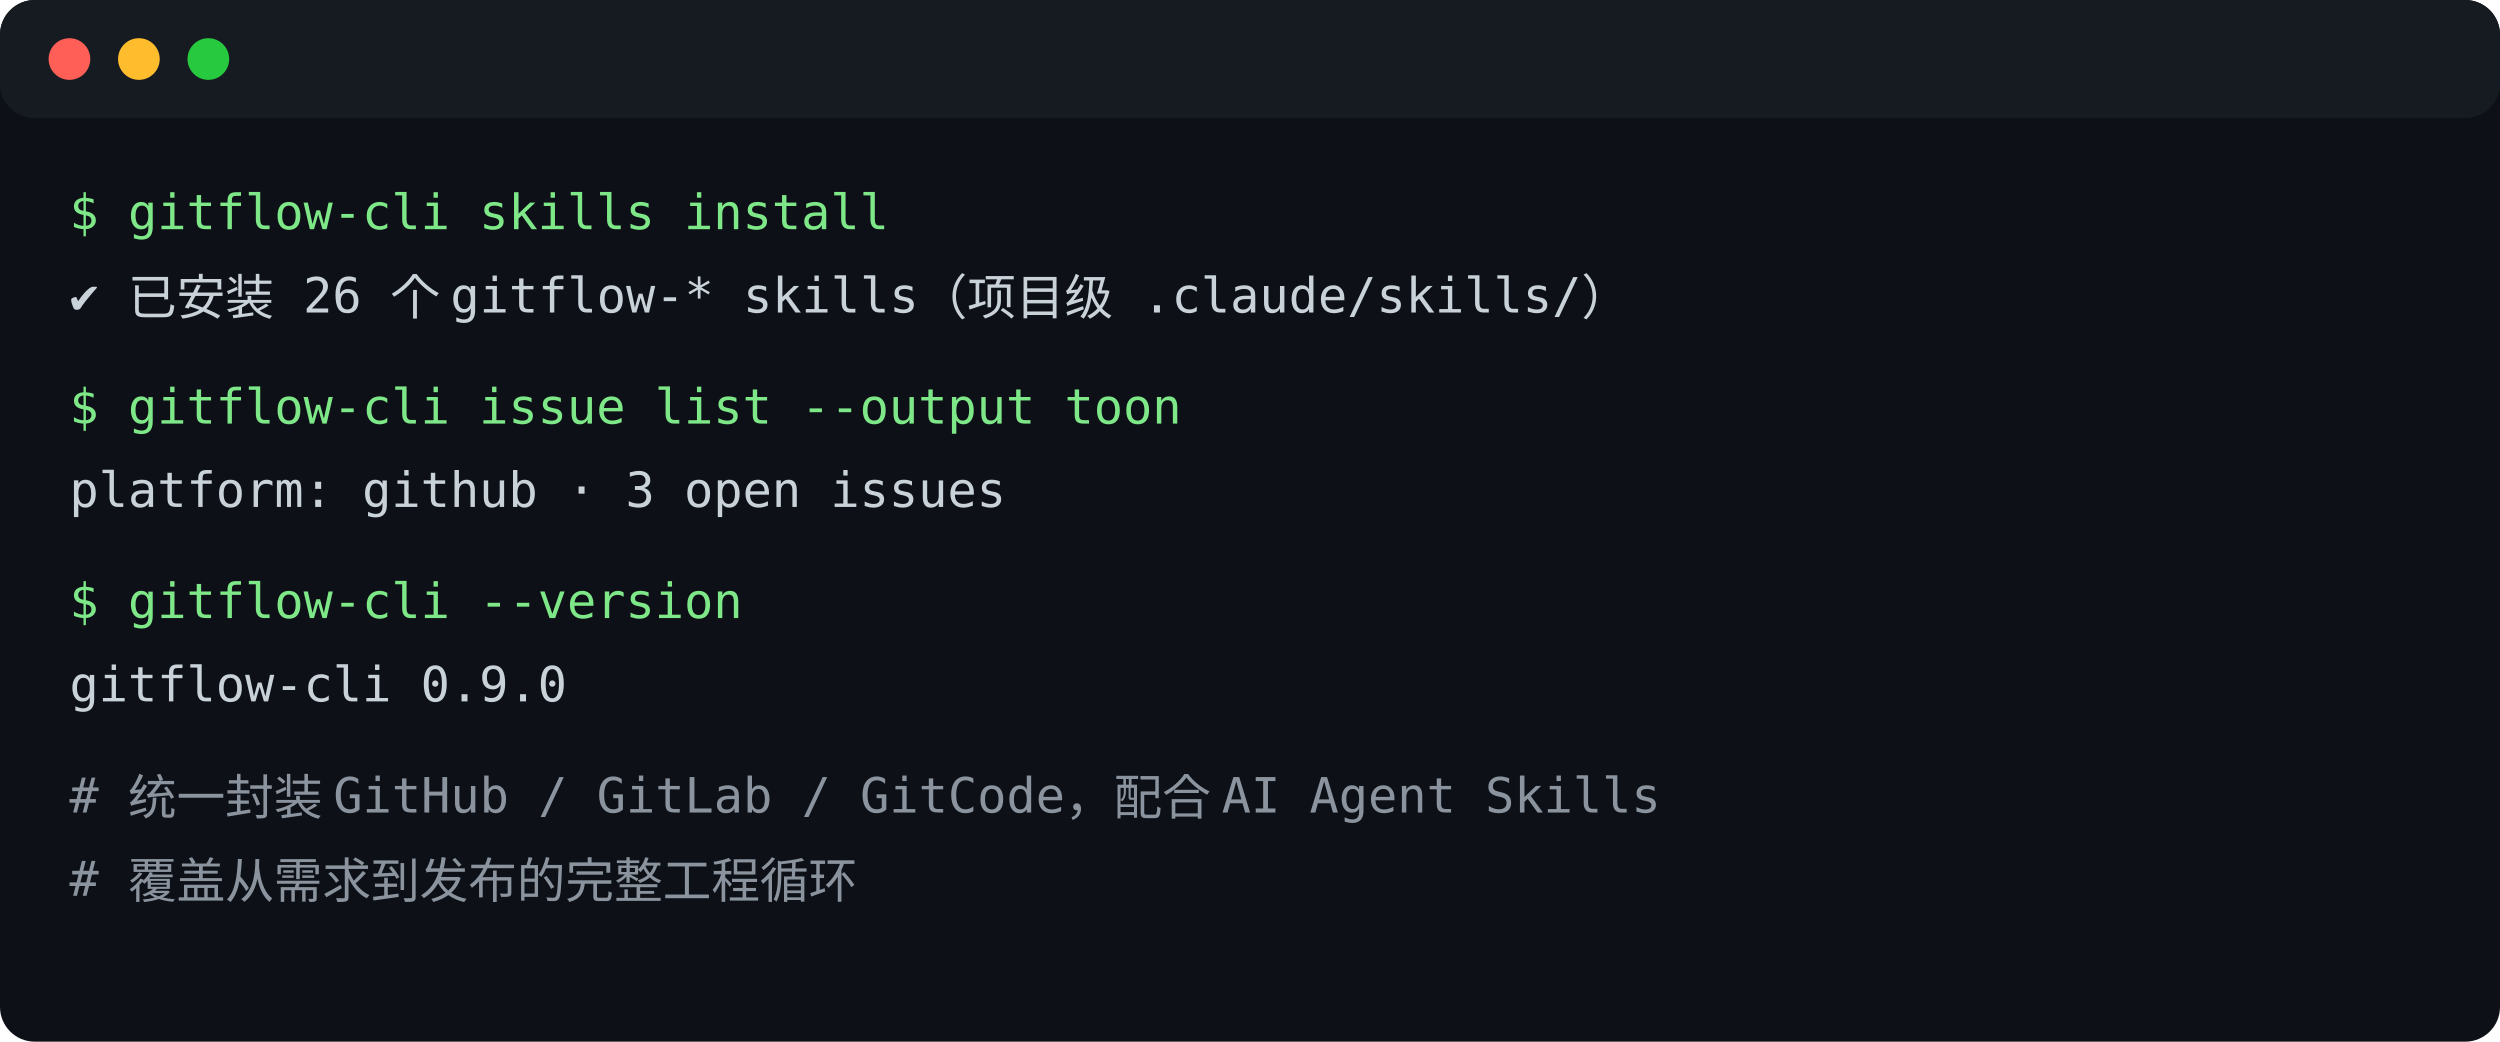
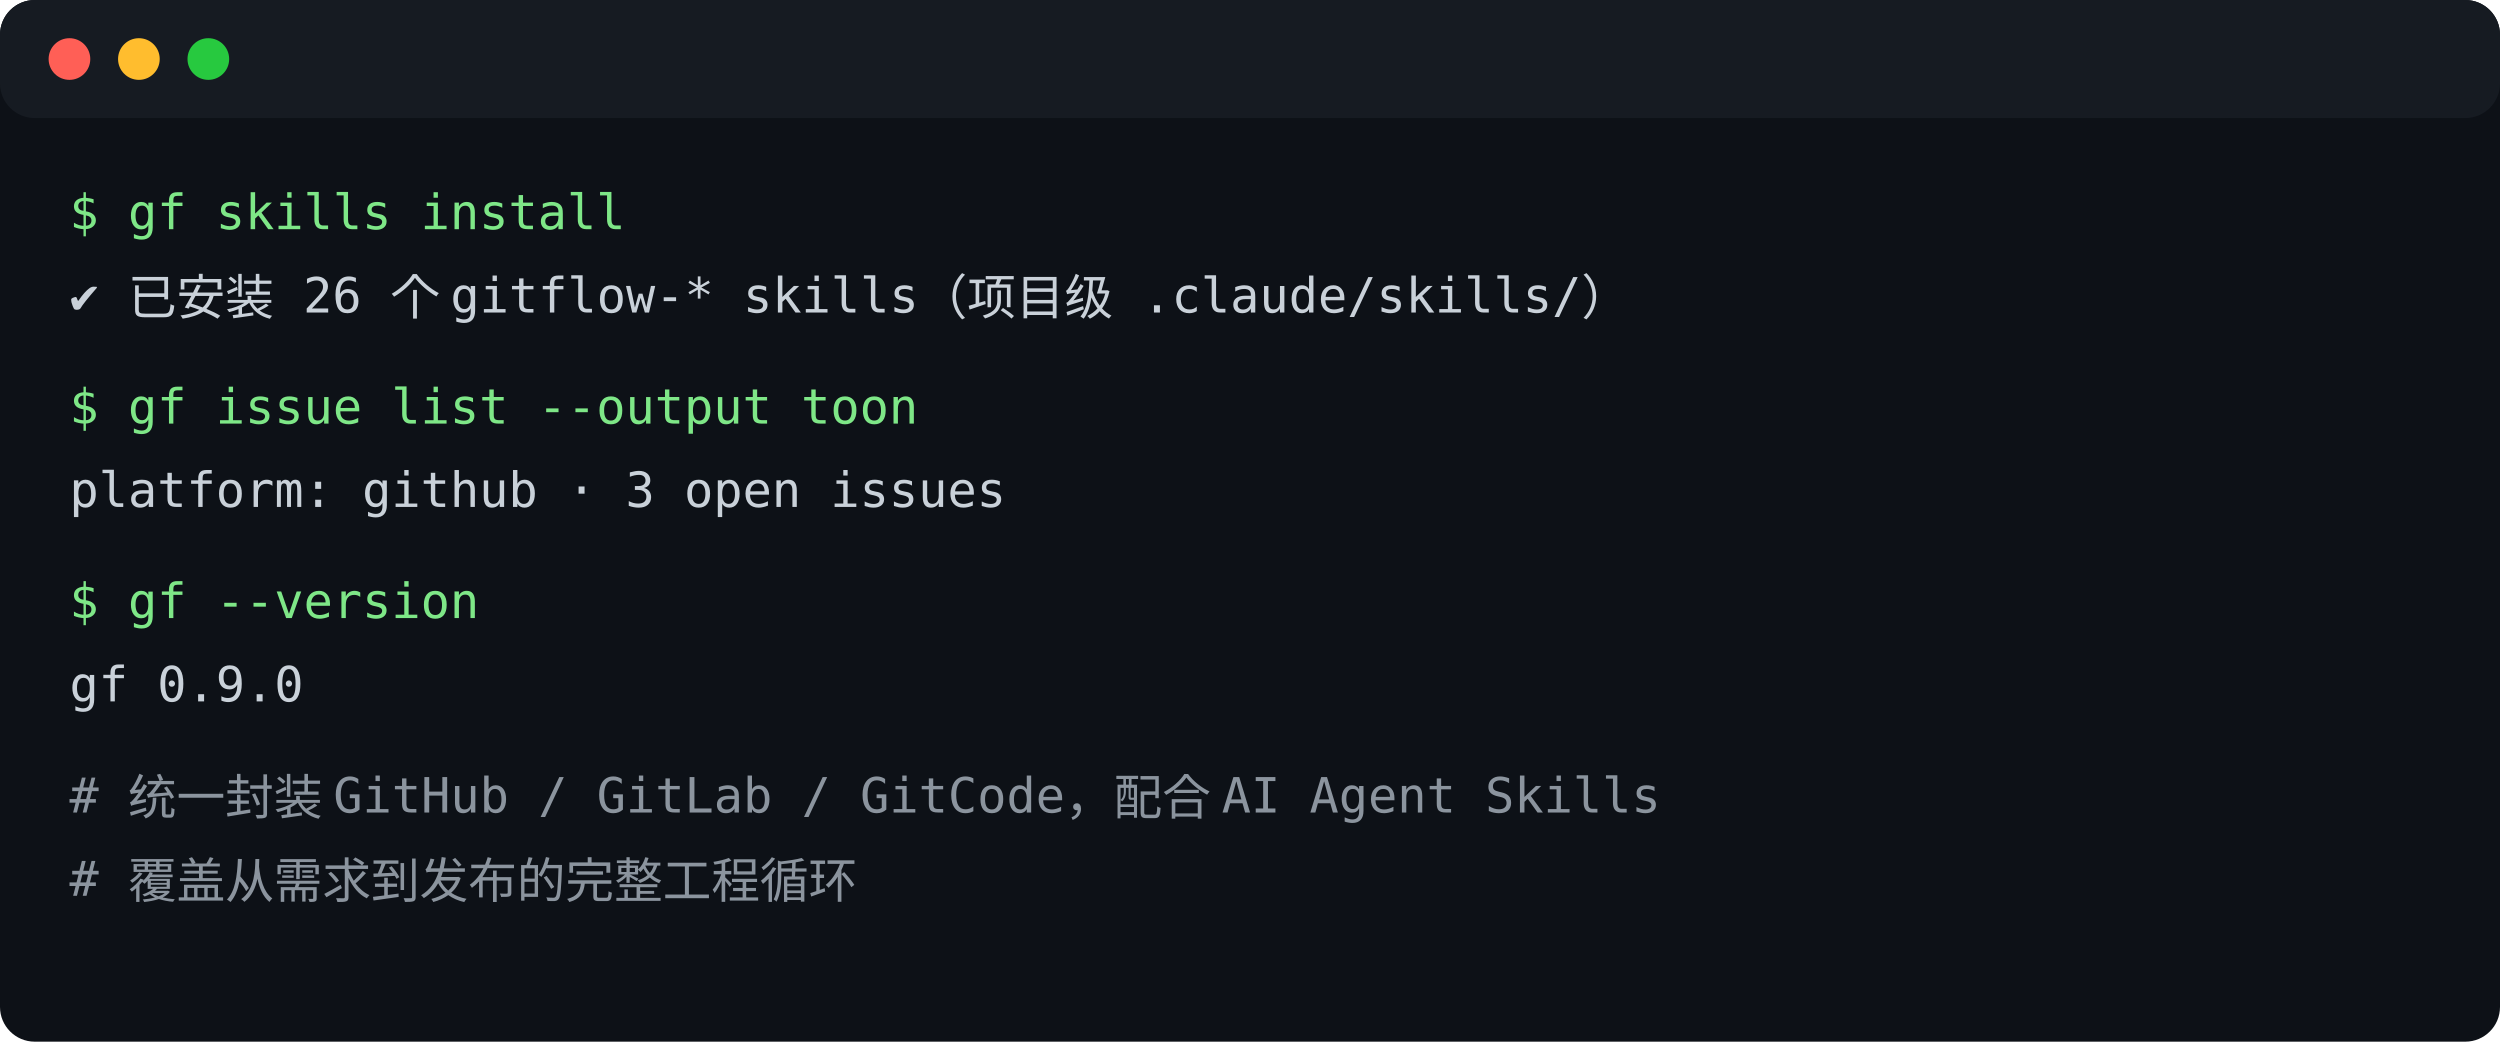
<svg xmlns="http://www.w3.org/2000/svg" width="720" height="300" viewBox="0 0 720 300" font-family="Menlo, Consolas, monospace" font-size="14">
  <rect width="720" height="300" rx="10" fill="#0d1117" />
  <rect width="720" height="34" rx="10" fill="#161b22" />
  <circle cx="20" cy="17" r="6" fill="#ff5f56" />
  <circle cx="40" cy="17" r="6" fill="#ffbd2e" />
  <circle cx="60" cy="17" r="6" fill="#27c93f" />
-   <text x="20" y="66" fill="#7ee787">$ gitflow-cli skills install</text>
+   <text x="20" y="66" fill="#7ee787">$ gf skills install</text>
  <text x="20" y="90" fill="#c9d1d9">✔ 已安装 26 个 gitflow-* skills（项目级 .claude/skills/）</text>
-   <text x="20" y="122" fill="#7ee787">$ gitflow-cli issue list --output toon</text>
+   <text x="20" y="122" fill="#7ee787">$ gf issue list --output toon</text>
  <text x="20" y="146" fill="#c9d1d9">platform: github · 3 open issues</text>
-   <text x="20" y="178" fill="#7ee787">$ gitflow-cli --version</text>
-   <text x="20" y="202" fill="#c9d1d9">gitflow-cli 0.9.0</text>
+   <text x="20" y="178" fill="#7ee787">$ gf --version</text>
+   <text x="20" y="202" fill="#c9d1d9">gf 0.9.0</text>
  <text x="20" y="234" fill="#8b949e"># 统一封装 GitHub / GitLab / GitCode，配合 AI Agent Skills</text>
  <text x="20" y="258" fill="#8b949e"># 覆盖从需求到发布的完整工程循环</text>
</svg>
